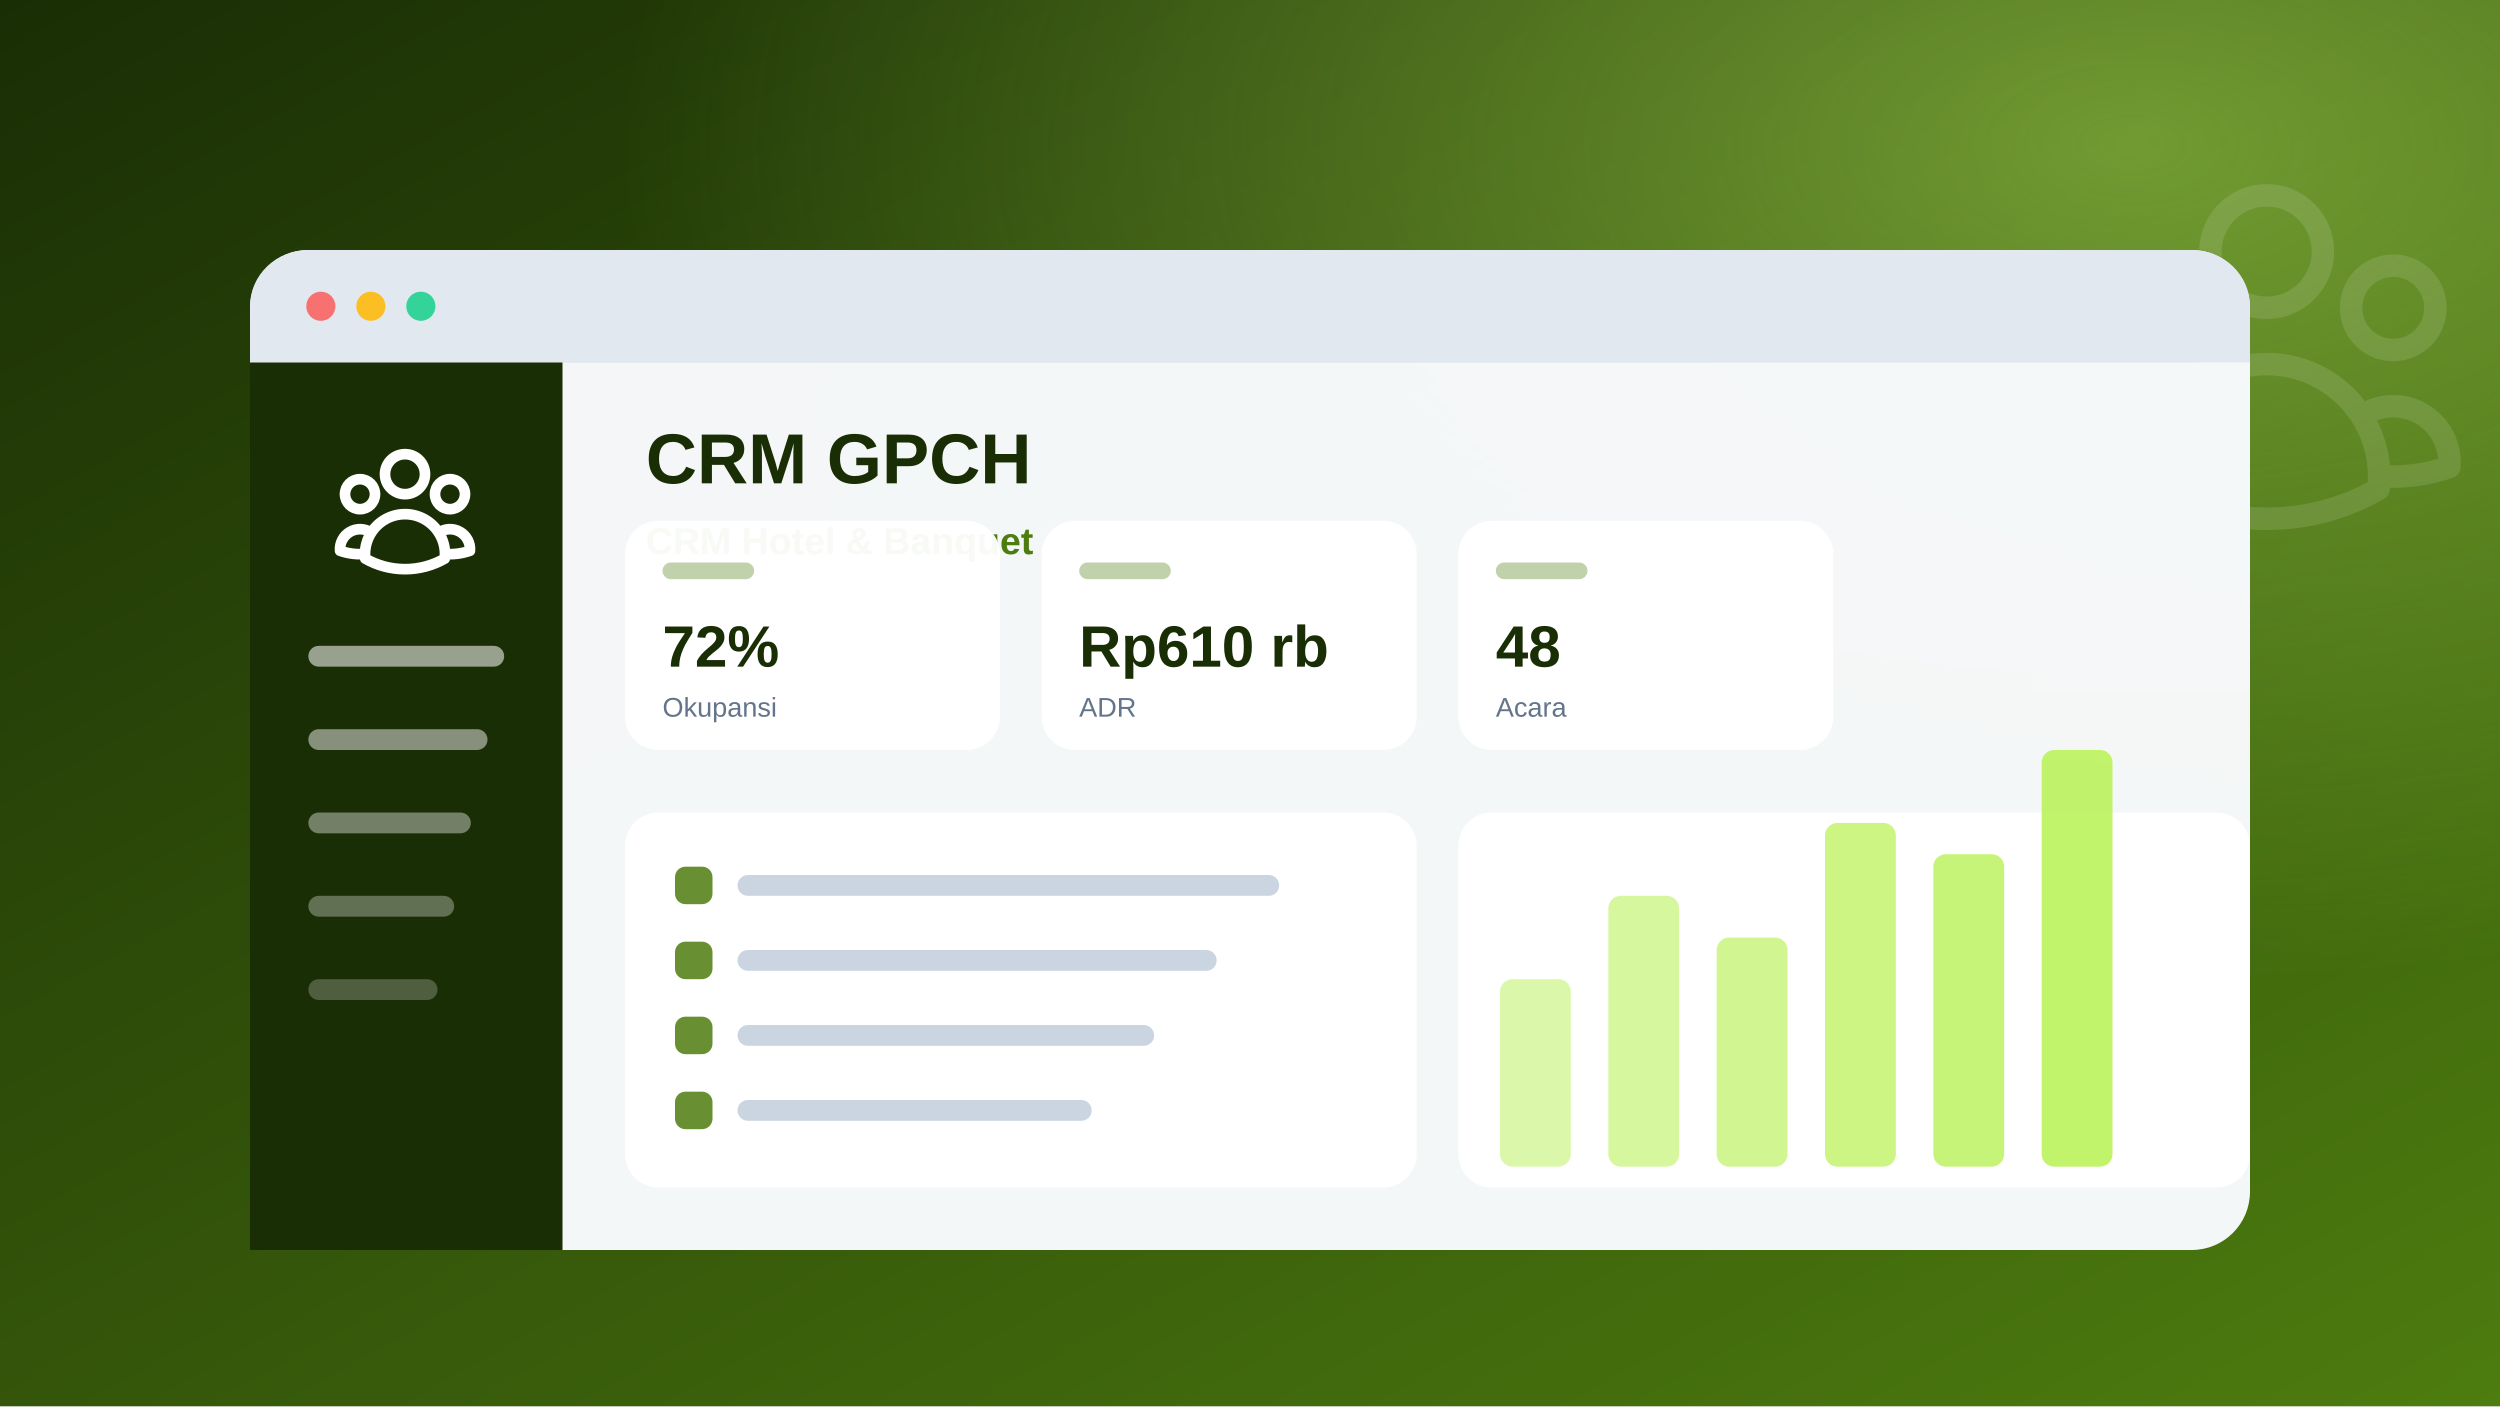
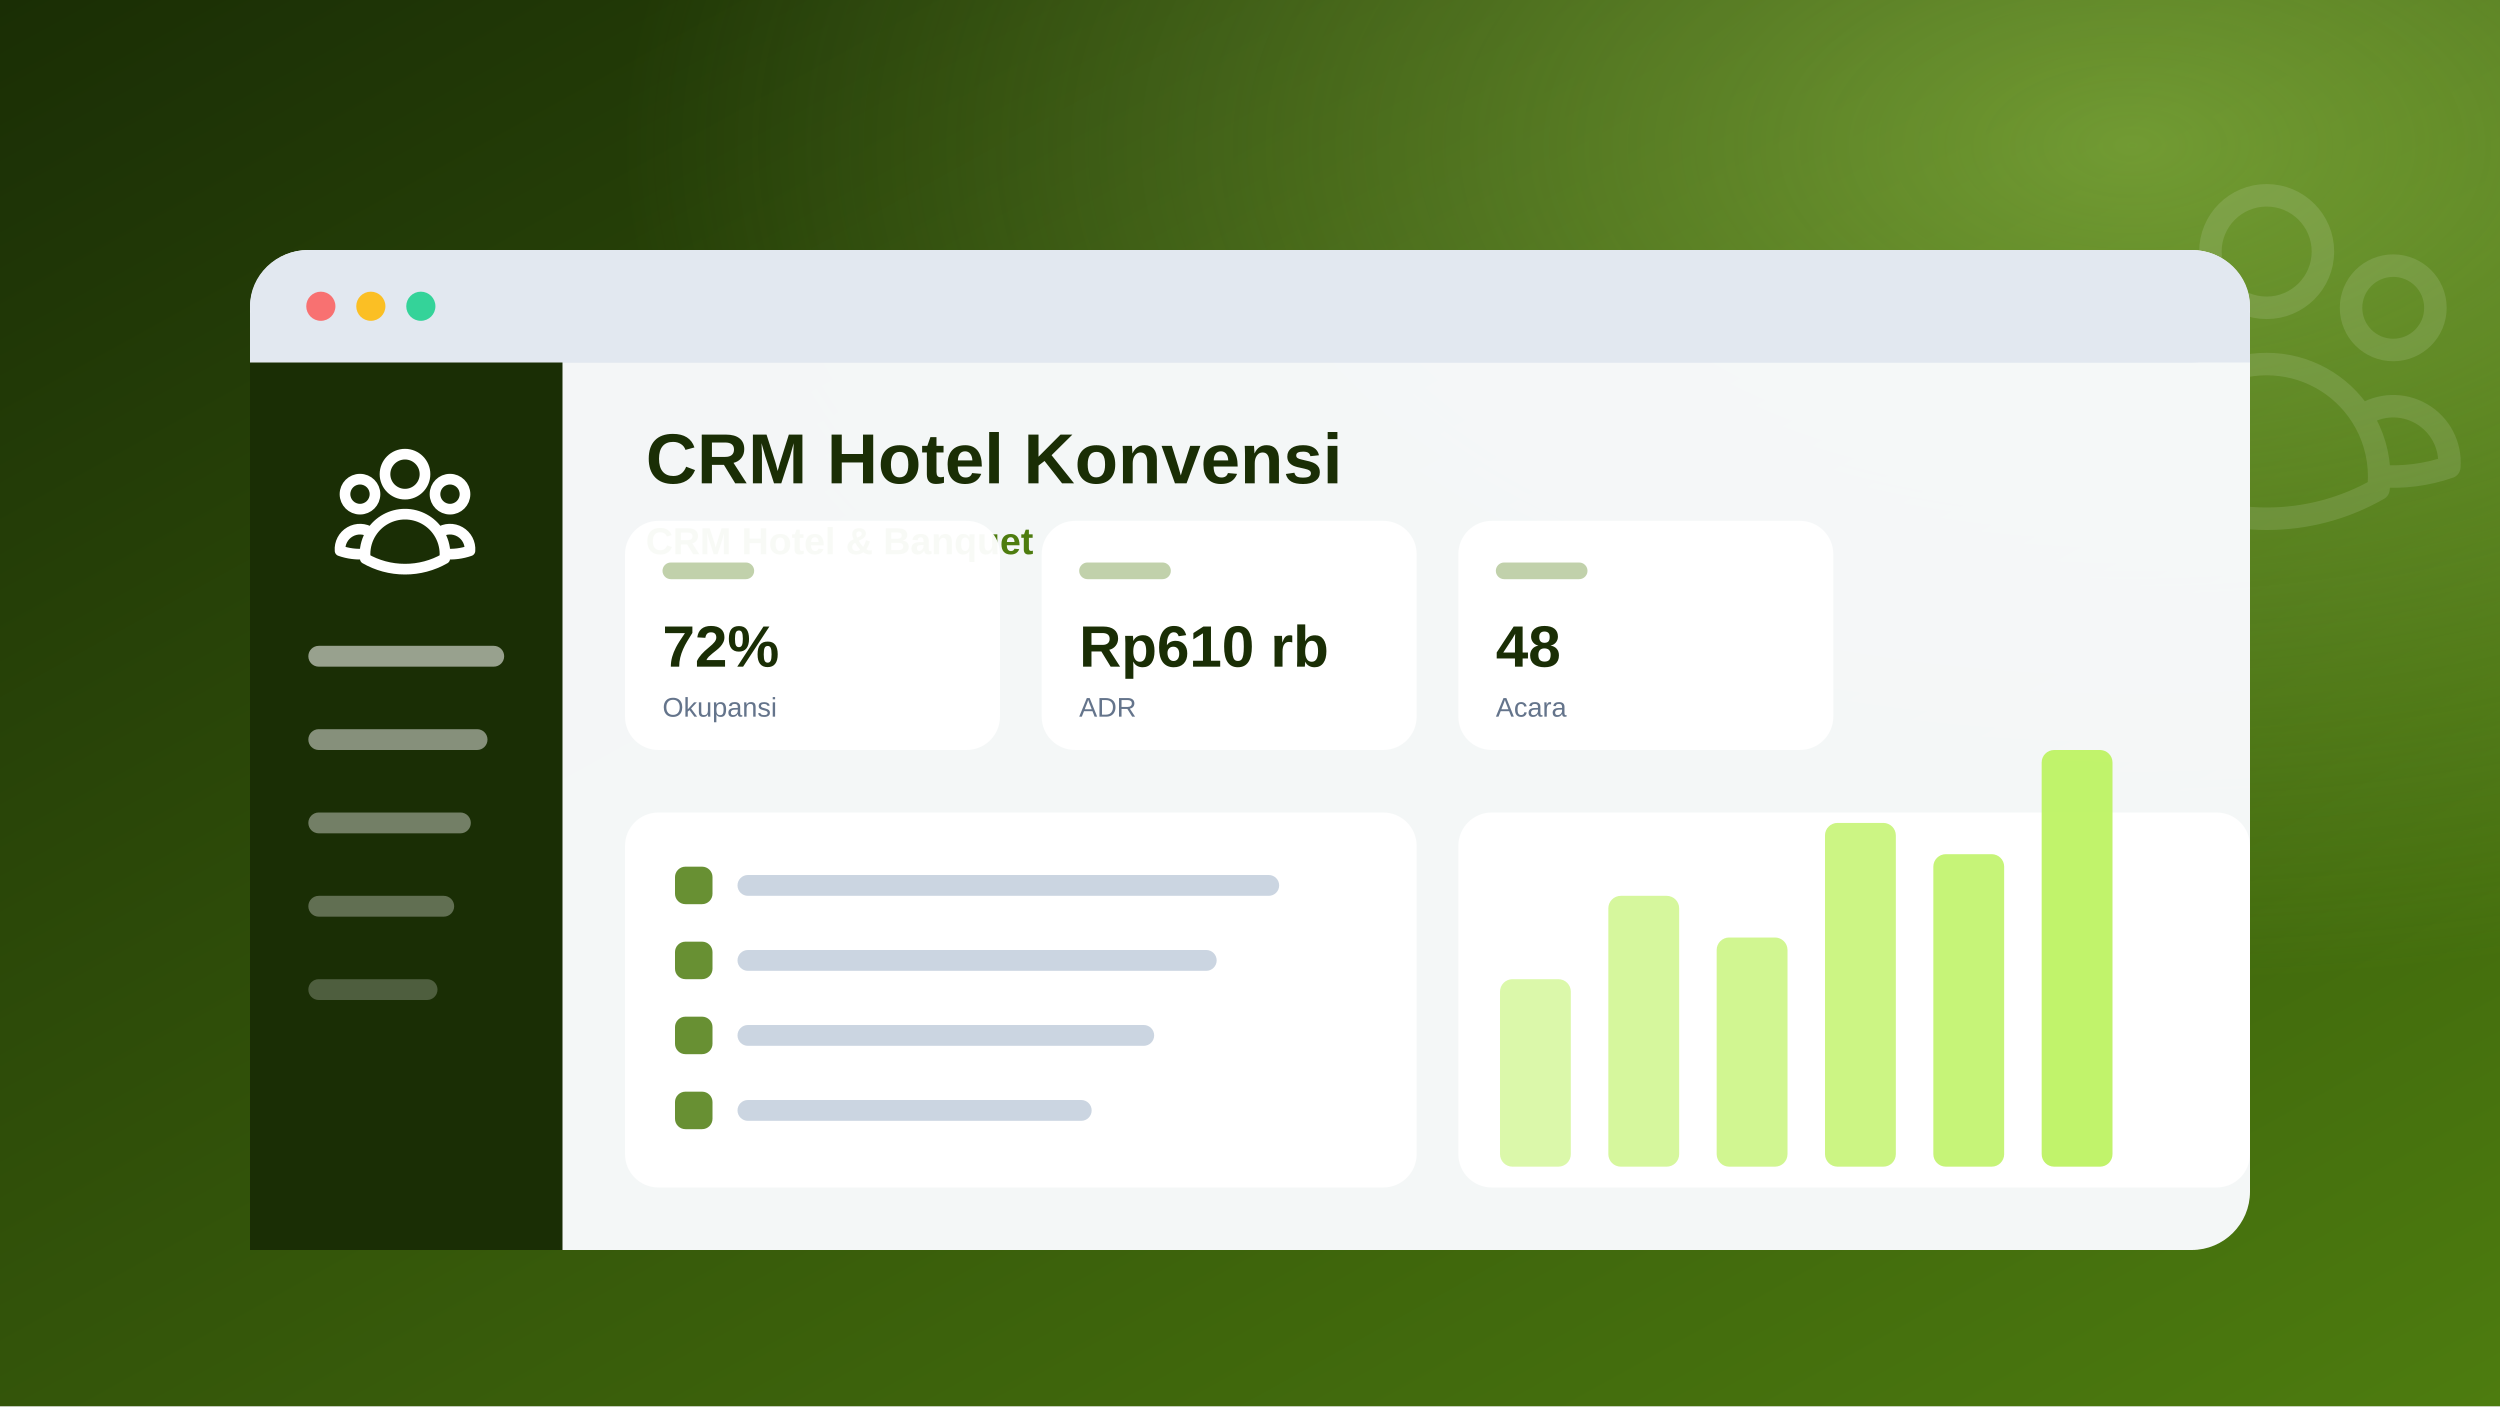
- <svg xmlns="http://www.w3.org/2000/svg" viewBox="0 0 1200 675" role="img" aria-label="CRM GPCH">
+ <svg xmlns="http://www.w3.org/2000/svg" viewBox="0 0 1200 675" role="img" aria-label="CRM Hotel Konvensi">
  <defs>
    <linearGradient id="bg" x1="0" y1="0" x2="1" y2="1">
      <stop offset="0" stop-color="#1a2e05" />
      <stop offset="1" stop-color="#4d7c0f" />
    </linearGradient>
    <radialGradient id="glow" cx=".85" cy=".1" r=".6">
      <stop offset="0" stop-color="#bef264" stop-opacity=".45" />
      <stop offset="1" stop-color="#bef264" stop-opacity="0" />
    </radialGradient>
  </defs>
  <rect width="1200" height="675" fill="url(#bg)" />
  <rect width="1200" height="675" fill="url(#glow)" />
  <g transform="translate(980,60) scale(9)" fill="none" stroke="#fff" stroke-opacity=".12" stroke-width="1.2" stroke-linecap="round" stroke-linejoin="round">
    <path stroke-linecap="round" stroke-linejoin="round" d="M18 18.72a9.094 9.094 0 0 0 3.741-.479 3 3 0 0 0-4.682-2.72m.94 3.198.001.031c0 .225-.012.447-.037.666A11.944 11.944 0 0 1 12 21c-2.17 0-4.207-.576-5.963-1.584A6.062 6.062 0 0 1 6 18.719m12 0a5.971 5.971 0 0 0-.941-3.197m0 0A5.995 5.995 0 0 0 12 12.75a5.995 5.995 0 0 0-5.058 2.772m0 0a3 3 0 0 0-4.681 2.72 8.986 8.986 0 0 0 3.74.477m.94-3.197a5.971 5.971 0 0 0-.94 3.197M15 6.75a3 3 0 1 1-6 0 3 3 0 0 1 6 0Zm6 3a2.25 2.25 0 1 1-4.5 0 2.25 2.25 0 0 1 4.5 0Zm-13.5 0a2.25 2.25 0 1 1-4.5 0 2.25 2.25 0 0 1 4.5 0Z" />
  </g>
  <g transform="translate(120,120)">
    <rect width="960" height="480" rx="28" fill="#f8fafc" opacity=".98" />
    <rect width="960" height="54" rx="28" fill="#e2e8f0" />
    <rect y="30" width="960" height="24" fill="#e2e8f0" />
    <circle cx="34" cy="27" r="7" fill="#f87171" />
    <circle cx="58" cy="27" r="7" fill="#fbbf24" />
    <circle cx="82" cy="27" r="7" fill="#34d399" />
    <rect x="0" y="54" width="150" height="426" fill="#1a2e05" />
    <g transform="translate(36,86) scale(3.2)" fill="none" stroke="#fff" stroke-width="1.6" stroke-linecap="round" stroke-linejoin="round">
      <path stroke-linecap="round" stroke-linejoin="round" d="M18 18.72a9.094 9.094 0 0 0 3.741-.479 3 3 0 0 0-4.682-2.72m.94 3.198.001.031c0 .225-.012.447-.037.666A11.944 11.944 0 0 1 12 21c-2.17 0-4.207-.576-5.963-1.584A6.062 6.062 0 0 1 6 18.719m12 0a5.971 5.971 0 0 0-.941-3.197m0 0A5.995 5.995 0 0 0 12 12.75a5.995 5.995 0 0 0-5.058 2.772m0 0a3 3 0 0 0-4.681 2.72 8.986 8.986 0 0 0 3.74.477m.94-3.197a5.971 5.971 0 0 0-.94 3.197M15 6.75a3 3 0 1 1-6 0 3 3 0 0 1 6 0Zm6 3a2.25 2.25 0 1 1-4.5 0 2.25 2.25 0 0 1 4.5 0Zm-13.5 0a2.25 2.25 0 1 1-4.5 0 2.25 2.25 0 0 1 4.5 0Z" />
    </g>
    <rect x="28" y="190" width="94" height="10" rx="5" fill="#fff" opacity="0.55" />
    <rect x="28" y="230" width="86" height="10" rx="5" fill="#fff" opacity="0.47" />
    <rect x="28" y="270" width="78" height="10" rx="5" fill="#fff" opacity="0.39" />
    <rect x="28" y="310" width="70" height="10" rx="5" fill="#fff" opacity="0.31" />
    <rect x="28" y="350" width="62" height="10" rx="5" fill="#fff" opacity="0.23" />
-     <text x="190" y="112" font-family="Plus Jakarta Sans,Arial,sans-serif" font-size="34" font-weight="800" fill="#1a2e05">CRM GPCH</text>
+     <text x="190" y="112" font-family="Plus Jakarta Sans,Arial,sans-serif" font-size="34" font-weight="800" fill="#1a2e05">CRM Hotel Konvensi</text>
    <text x="190" y="146" font-family="Plus Jakarta Sans,Arial,sans-serif" font-size="18" font-weight="600" fill="#4d7c0f">CRM Hotel &amp; Banquet</text>
  </g>
  <g transform="translate(300,250)">
    <rect width="180" height="110" rx="16" fill="#fff" opacity=".96" />
    <rect x="18" y="20" width="44" height="8" rx="4" fill="#4d7c0f" opacity=".35" />
    <text x="18" y="70" font-family="Plus Jakarta Sans,Arial,sans-serif" font-size="28" font-weight="800" fill="#1a2e05">72%</text>
    <text x="18" y="94" font-family="Plus Jakarta Sans,Arial,sans-serif" font-size="13" fill="#64748b">Okupansi</text>
  </g>
  <g transform="translate(500,250)">
    <rect width="180" height="110" rx="16" fill="#fff" opacity=".96" />
    <rect x="18" y="20" width="44" height="8" rx="4" fill="#4d7c0f" opacity=".35" />
    <text x="18" y="70" font-family="Plus Jakarta Sans,Arial,sans-serif" font-size="28" font-weight="800" fill="#1a2e05">Rp610 rb</text>
    <text x="18" y="94" font-family="Plus Jakarta Sans,Arial,sans-serif" font-size="13" fill="#64748b">ADR</text>
  </g>
  <g transform="translate(700,250)">
    <rect width="180" height="110" rx="16" fill="#fff" opacity=".96" />
    <rect x="18" y="20" width="44" height="8" rx="4" fill="#4d7c0f" opacity=".35" />
    <text x="18" y="70" font-family="Plus Jakarta Sans,Arial,sans-serif" font-size="28" font-weight="800" fill="#1a2e05">48</text>
    <text x="18" y="94" font-family="Plus Jakarta Sans,Arial,sans-serif" font-size="13" fill="#64748b">Acara</text>
  </g>
  <rect x="300" y="390" width="380" height="180" rx="16" fill="#fff" opacity=".96" />
  <rect x="324" y="416" width="18" height="18" rx="5" fill="#4d7c0f" opacity=".85" />
  <rect x="354" y="420" width="260" height="10" rx="5" fill="#cbd5e1" />
  <rect x="324" y="452" width="18" height="18" rx="5" fill="#4d7c0f" opacity=".85" />
  <rect x="354" y="456" width="230" height="10" rx="5" fill="#cbd5e1" />
  <rect x="324" y="488" width="18" height="18" rx="5" fill="#4d7c0f" opacity=".85" />
  <rect x="354" y="492" width="200" height="10" rx="5" fill="#cbd5e1" />
  <rect x="324" y="524" width="18" height="18" rx="5" fill="#4d7c0f" opacity=".85" />
  <rect x="354" y="528" width="170" height="10" rx="5" fill="#cbd5e1" />
  <rect x="700" y="390" width="380" height="180" rx="16" fill="#fff" opacity=".96" />
  <g transform="translate(0,90)">
    <rect x="720" y="380" width="34" height="90" rx="6" fill="#bef264" opacity="0.55" />
    <rect x="772" y="340" width="34" height="130" rx="6" fill="#bef264" opacity="0.63" />
    <rect x="824" y="360" width="34" height="110" rx="6" fill="#bef264" opacity="0.71" />
    <rect x="876" y="305" width="34" height="165" rx="6" fill="#bef264" opacity="0.79" />
    <rect x="928" y="320" width="34" height="150" rx="6" fill="#bef264" opacity="0.87" />
    <rect x="980" y="270" width="34" height="200" rx="6" fill="#bef264" opacity="0.95" />
  </g>
</svg>
